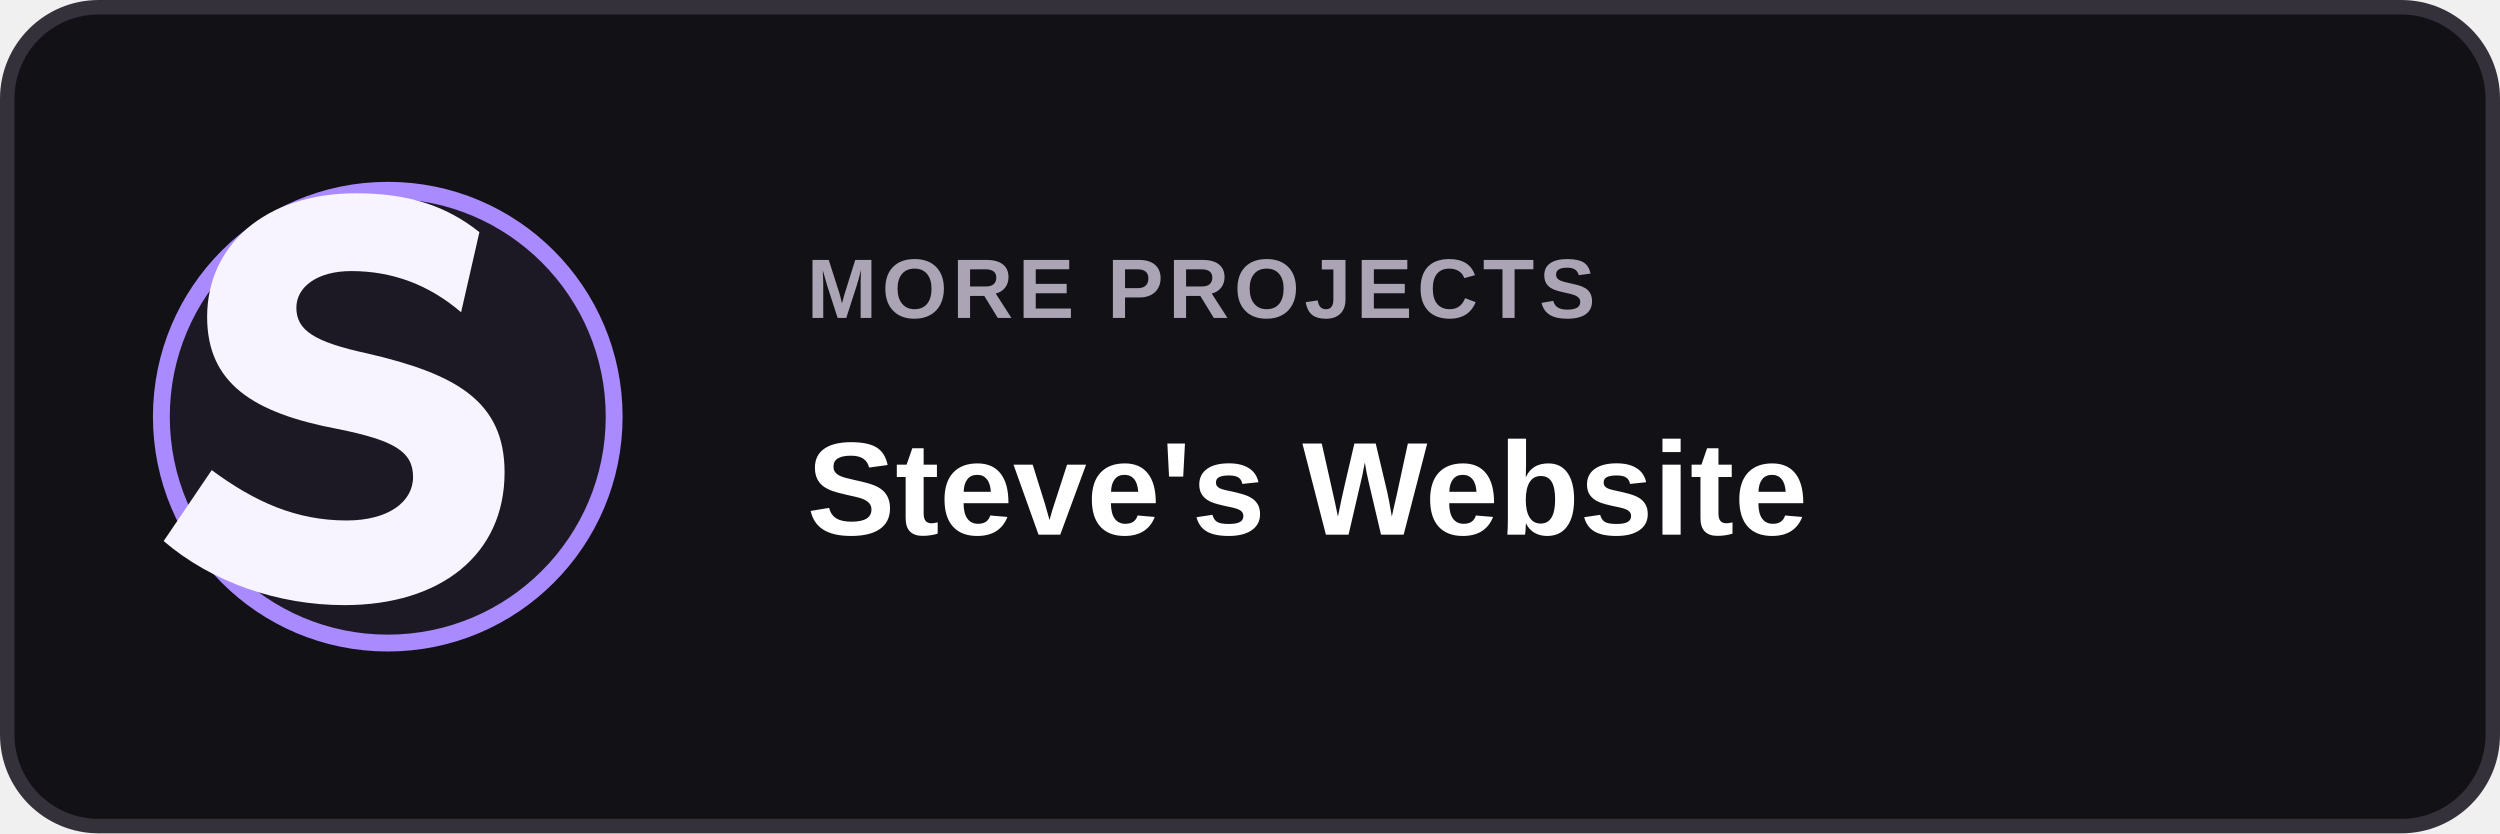
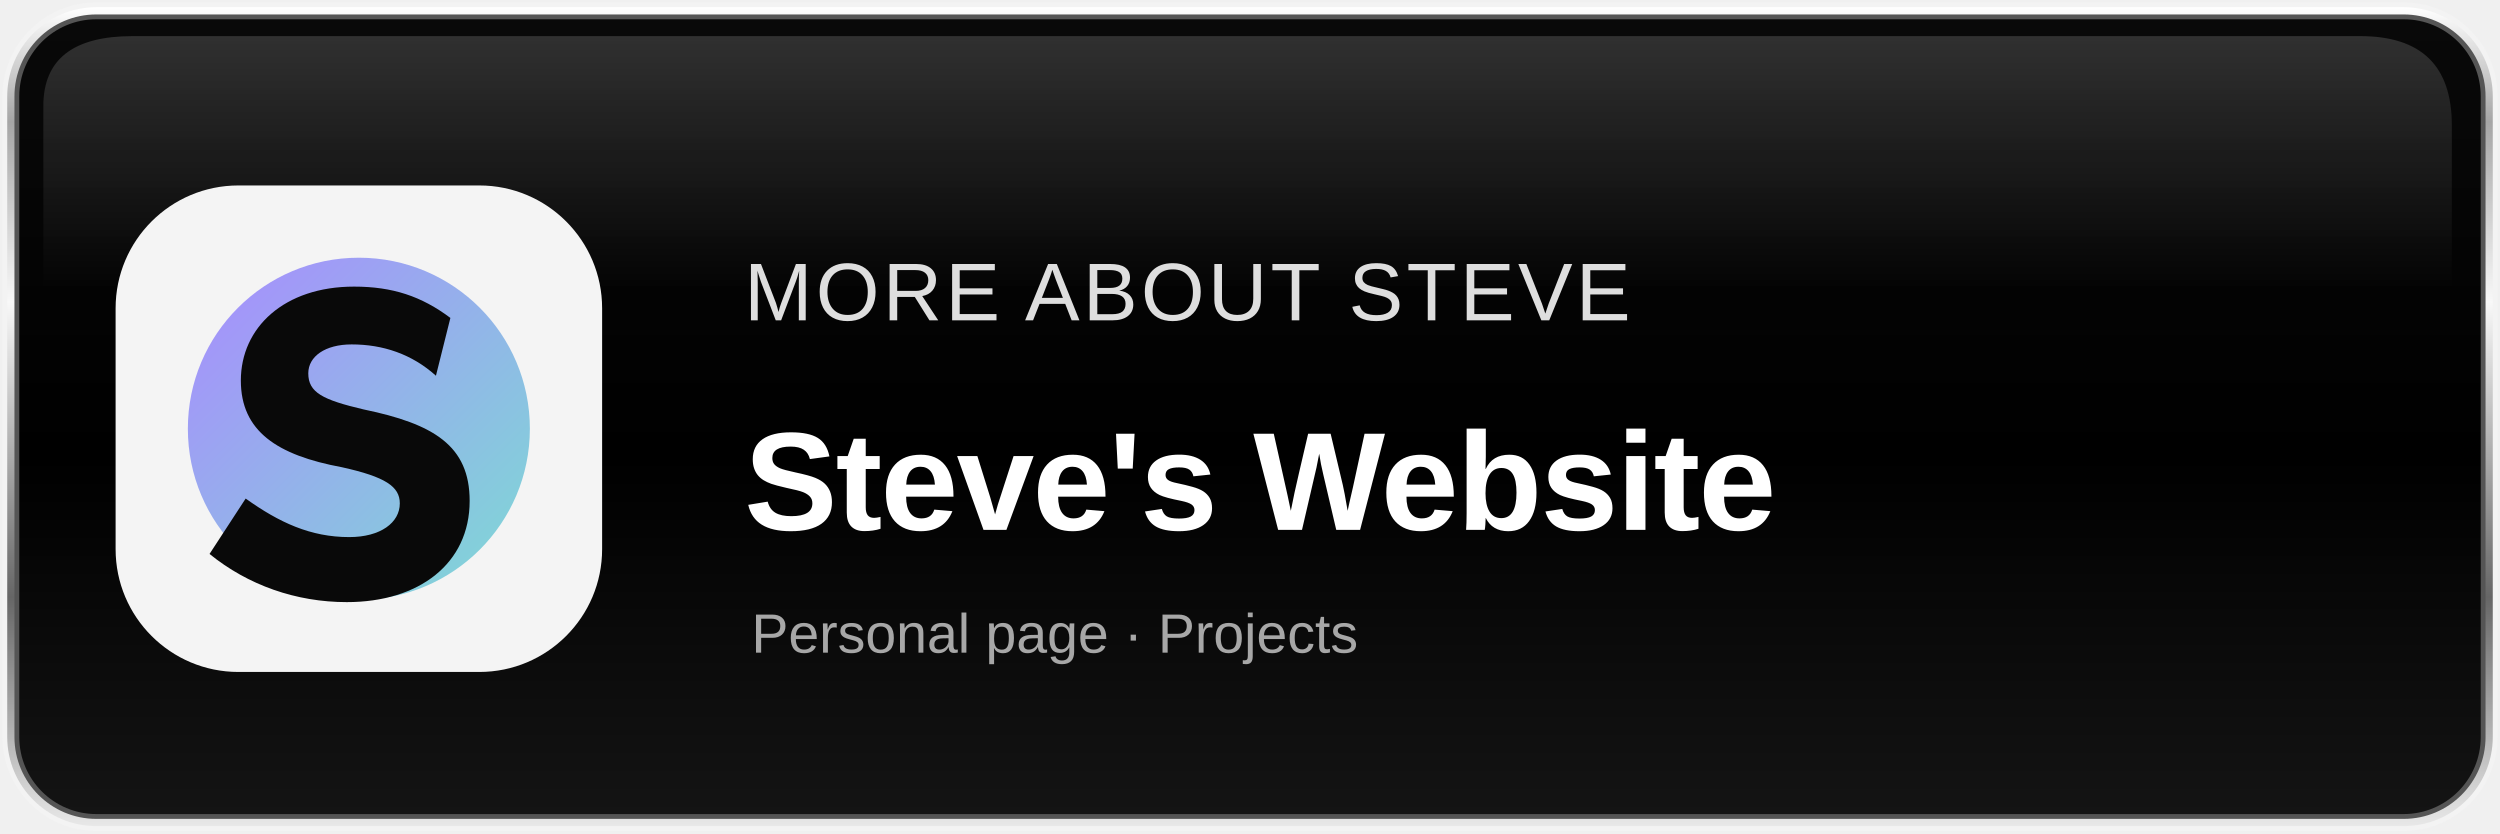
<svg xmlns="http://www.w3.org/2000/svg" width="1038" height="346" viewBox="0 0 1038 346" role="img" aria-labelledby="title desc">
-   <rect x="3" y="3" width="1032" height="340" rx="38" fill="#121116" stroke="#34313b" stroke-width="6" />
-   <circle cx="161" cy="173" r="94" fill="#1c1925" stroke="#a98bff" stroke-width="7" />
-   <path d="M199 112c-15-12-32-17-54-17-40 0-65 23-65 54 0 29 20 42 57 49 25 5 33 10 33 21 0 11-11 19-29 19-22 0-40-8-59-22l-21 31c21 18 50 28 79 28 42 0 70-22 70-58 0-31-21-43-60-52-23-5-31-10-31-20 0-9 9-16 24-16 18 0 34 6 48 18Z" fill="#f7f3ff" transform="translate(10 -10) scale(.95)" />
-   <text x="335" y="132" fill="#aaa4b4" font-family="Arial,Helvetica,sans-serif" font-size="35" font-weight="700" letter-spacing="2">MORE PROJECTS</text>
-   <text x="335" y="222" fill="#ffffff" font-family="Arial,Helvetica,sans-serif" font-size="55" font-weight="700">Steve's Website</text>
+   <defs>
+     <linearGradient id="chrome" x1="0" y1="0" x2="0" y2="1">
+       <stop stop-color="#fff" />
+       <stop offset=".14" stop-color="#a5a5a5" />
+       <stop offset=".36" stop-color="#f8f8f8" />
+       <stop offset=".72" stop-color="#666" />
+       <stop offset="1" stop-color="#e8e8e8" />
+     </linearGradient>
+     <linearGradient id="black" x1="0" y1="0" x2="0" y2="1">
+       <stop stop-color="#090909" />
+       <stop offset=".55" stop-color="#000" />
+       <stop offset="1" stop-color="#141414" />
+     </linearGradient>
+     <linearGradient id="shine" x1="0" y1="0" x2="0" y2="1">
+       <stop stop-color="#fff" stop-opacity=".16" />
+       <stop offset="1" stop-color="#fff" stop-opacity="0" />
+     </linearGradient>
+     <linearGradient id="orb" x1="0" y1="0" x2="1" y2="1">
+       <stop stop-color="#a98bff" />
+       <stop offset="1" stop-color="#7ddbd4" />
+     </linearGradient>
+   </defs>
+   <rect x="2" y="2" width="1034" height="342" rx="38" fill="url(#chrome)" stroke="#f3f3f3" stroke-width="2" />
+   <rect x="7" y="7" width="1024" height="332" rx="33" fill="url(#black)" stroke="#555" stroke-width="2" />
+   <path d="M18 44Q18 15 55 15H980Q1018 15 1018 52V120H18Z" fill="url(#shine)" />
+   <rect x="48" y="77" width="202" height="202" rx="51" fill="#f4f4f4" />
+   <circle cx="149" cy="178" r="71" fill="url(#orb)" />
+   <path d="M187 132c-12-9-24-13-40-13-29 0-47 17-47 39 0 21 15 31 42 36 18 4 24 8 24 15 0 8-8 14-21 14-16 0-29-6-43-16l-15 23c16 13 36 20 57 20 30 0 51-16 51-42 0-23-15-32-44-38-17-4-23-7-23-15 0-7 7-12 18-12 13 0 25 4 35 13Z" fill="#090909" />
+   <text x="309" y="133" fill="#dedede" font-family="Arial,Helvetica,sans-serif" font-size="34" font-weight="500" letter-spacing="1.4">MORE ABOUT STEVE</text>
+   <text x="309" y="220" fill="#fff" font-family="Arial,Helvetica,sans-serif" font-size="58" font-weight="700" letter-spacing="-.7">Steve's Website</text>
+   <text x="312" y="271" fill="#a7a7a7" font-family="Arial,Helvetica,sans-serif" font-size="23">Personal page · Projects</text>
</svg>
